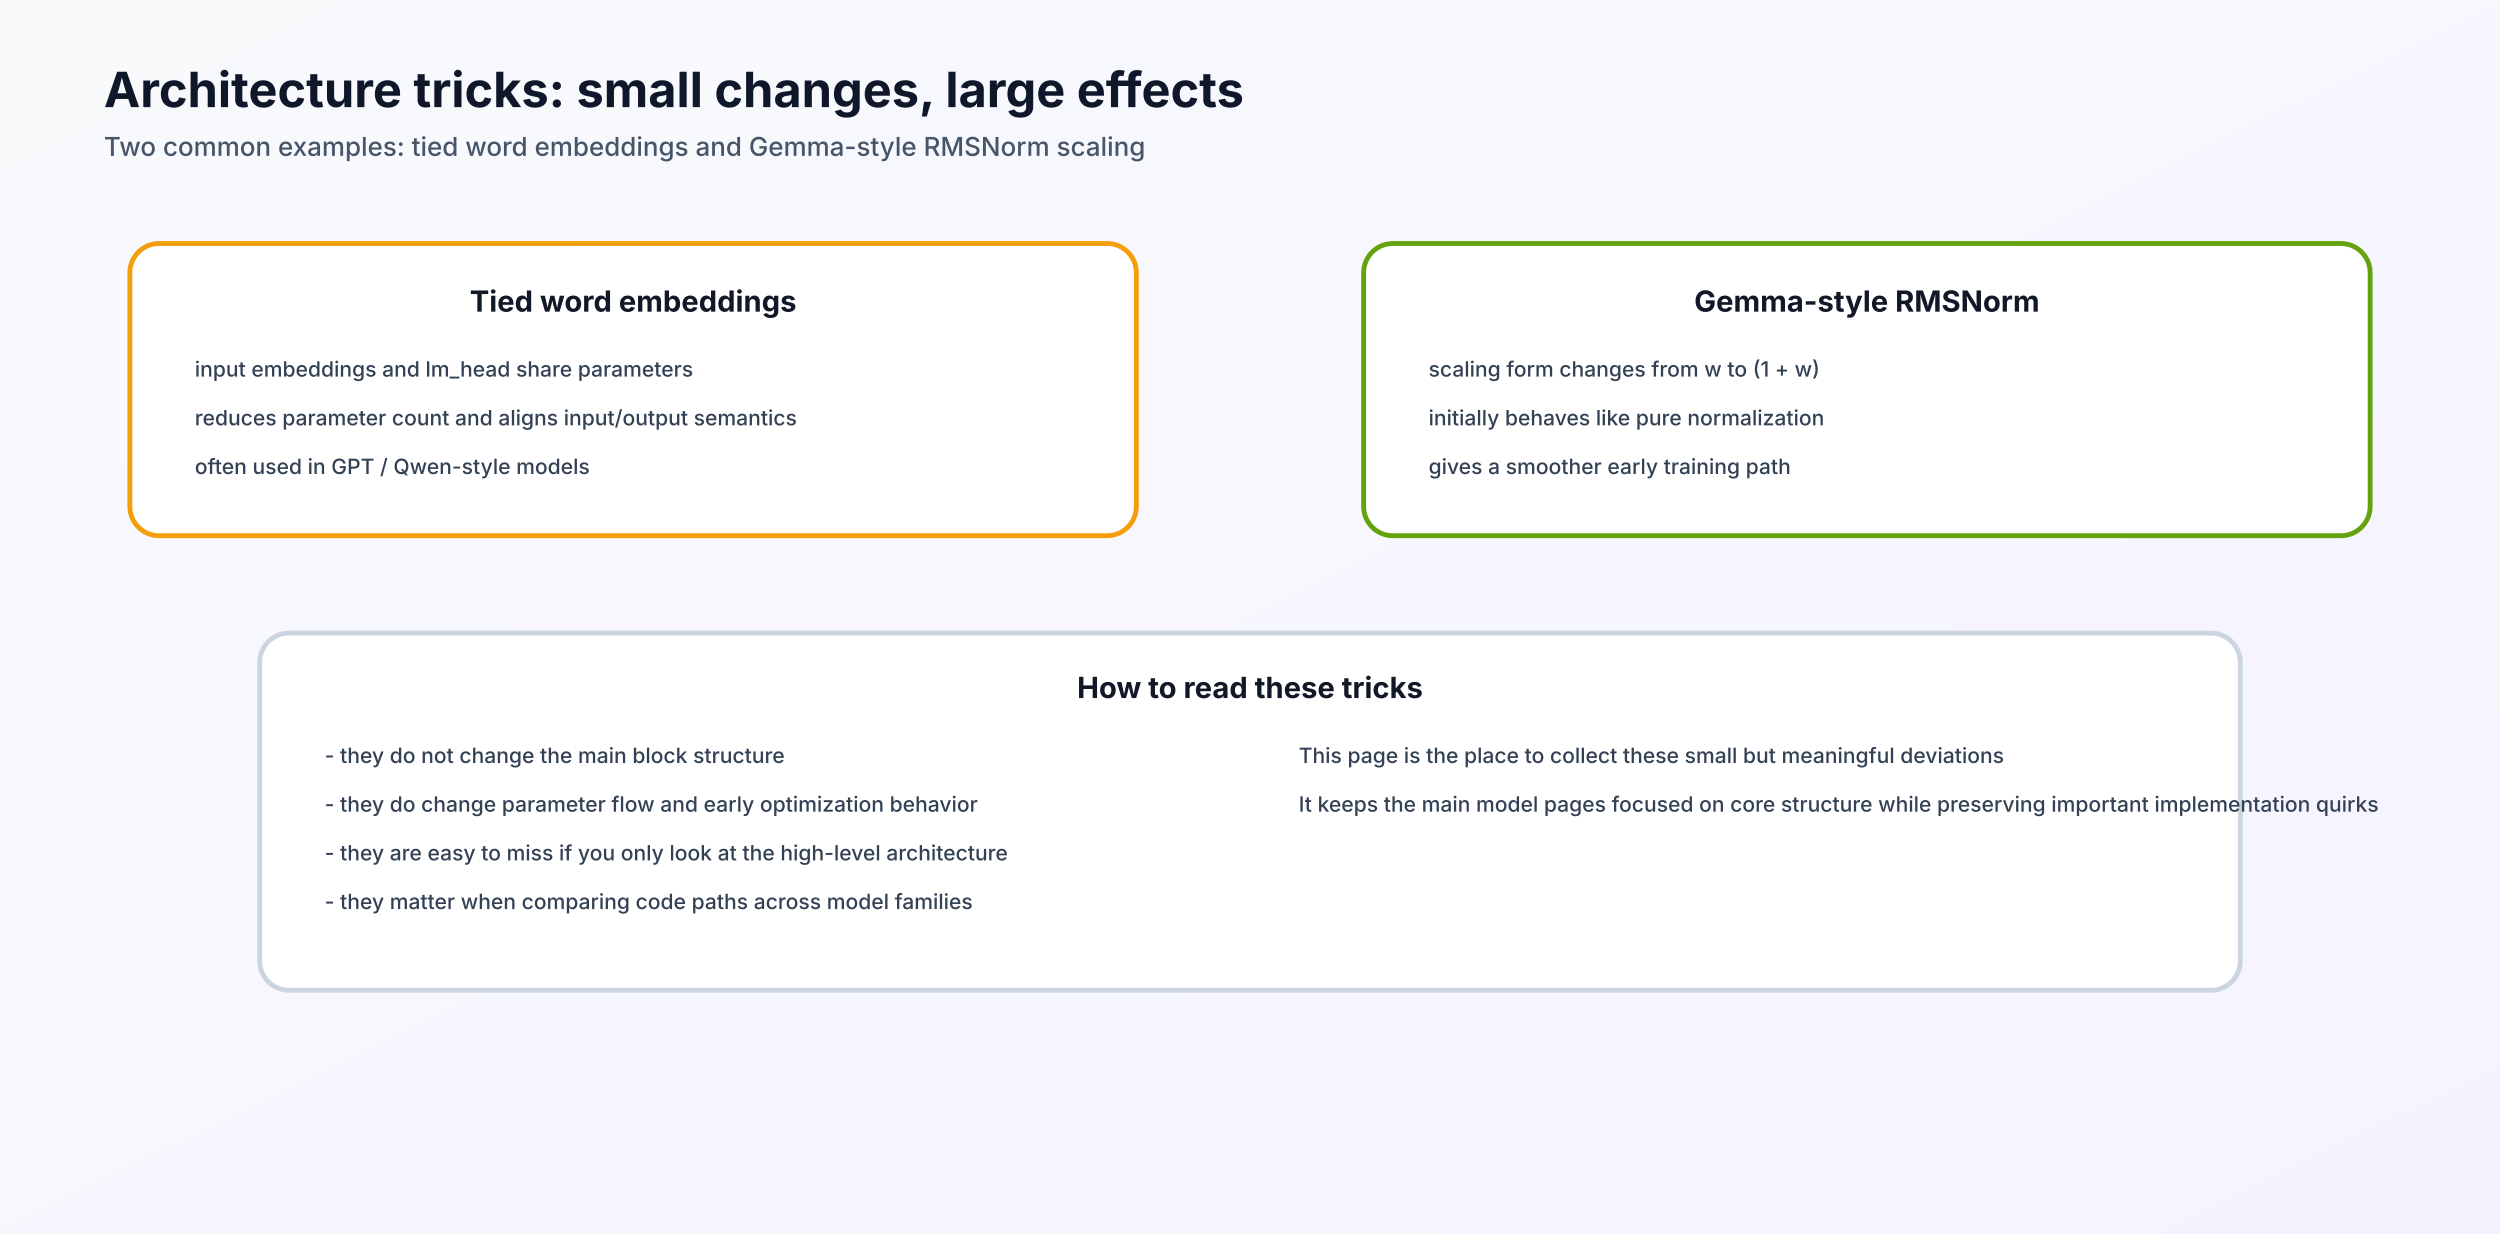
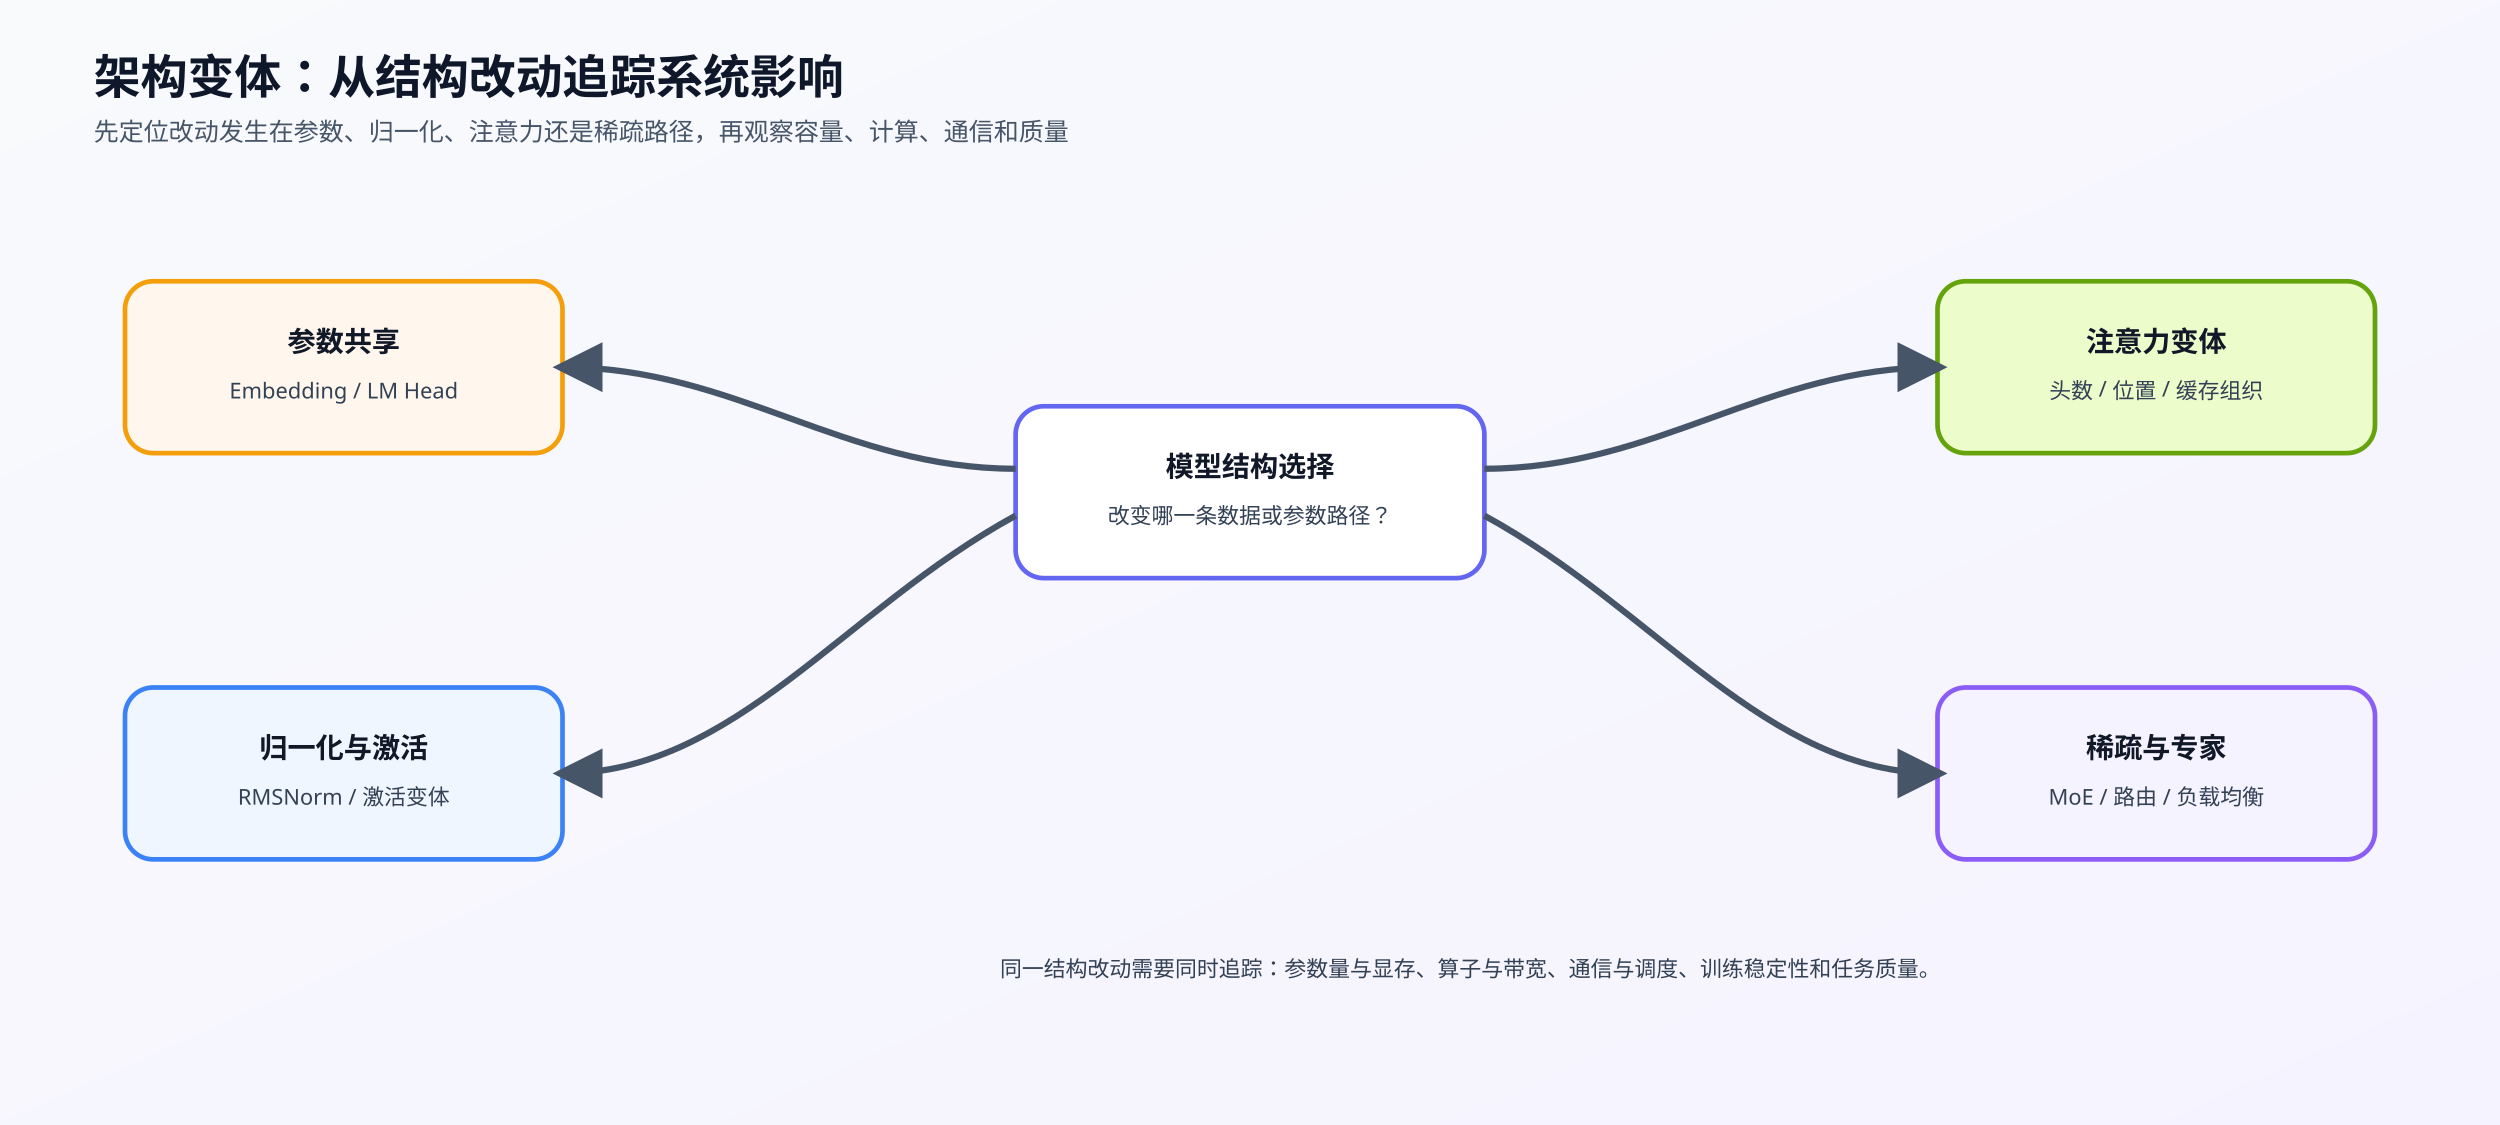
- <svg xmlns="http://www.w3.org/2000/svg" viewBox="0 0 1540 760" role="img" aria-labelledby="title desc">
+ <svg xmlns="http://www.w3.org/2000/svg" viewBox="0 0 1600 720" role="img" aria-labelledby="title desc">
  <defs>
    <linearGradient id="bg" x1="0" x2="1" y1="0" y2="1">
      <stop offset="0%" stop-color="#f8fafc" />
      <stop offset="100%" stop-color="#f5f3ff" />
    </linearGradient>
    <style>
-       .title { font: 700 30px "Inter", "Noto Sans SC", sans-serif; fill: #0f172a; }
-       .sub { font: 500 16px "Inter", "Noto Sans SC", sans-serif; fill: #475569; }
-       .box { fill: #ffffff; stroke-width: 3; rx: 18; ry: 18; }
-       .label { font: 700 18px "Inter", "Noto Sans SC", sans-serif; fill: #111827; }
-       .small { font: 500 13px "Inter", "Noto Sans SC", sans-serif; fill: #334155; }
+       .title { font-family: "Noto Sans SC", "Microsoft YaHei", sans-serif; font-size: 30px; font-weight: 700; fill: #0f172a; }
+       .sub { font-family: "Noto Sans SC", "Microsoft YaHei", sans-serif; font-size: 16px; font-weight: 500; fill: #475569; }
+       .label { font-family: "Noto Sans SC", "Microsoft YaHei", sans-serif; font-size: 18px; font-weight: 700; fill: #111827; }
+       .small { font-family: "Noto Sans SC", "Microsoft YaHei", sans-serif; font-size: 14px; font-weight: 500; fill: #334155; }
+       .box { stroke-width: 3; rx: 18; ry: 18; }
+       .flow { stroke: #475569; stroke-width: 4; fill: none; marker-end: url(#arrow); }
    </style>
+     <marker id="arrow" viewBox="0 0 10 10" refX="8" refY="5" markerWidth="8" markerHeight="8" orient="auto">
+       <path d="M0 0 L10 5 L0 10 Z" fill="#475569" />
+     </marker>
  </defs>
-   <rect width="1540" height="760" fill="url(#bg)" />
-   <text x="64" y="66" class="title">Architecture tricks: small changes, large effects</text>
-   <text x="64" y="96" class="sub">Two common examples: tied word embeddings and Gemma-style RMSNorm scaling</text>
-   <rect x="80" y="150" width="620" height="180" class="box" fill="#fff7ed" stroke="#f59e0b" />
-   <text x="390" y="192" text-anchor="middle" class="label">Tied word embeddings</text>
-   <text x="120" y="232" class="small">input embeddings and lm_head share parameters</text>
-   <text x="120" y="262" class="small">reduces parameter count and aligns input/output semantics</text>
-   <text x="120" y="292" class="small">often used in GPT / Qwen-style models</text>
-   <rect x="840" y="150" width="620" height="180" class="box" fill="#ecfccb" stroke="#65a30d" />
-   <text x="1150" y="192" text-anchor="middle" class="label">Gemma-style RMSNorm</text>
-   <text x="880" y="232" class="small">scaling form changes from w to (1 + w)</text>
-   <text x="880" y="262" class="small">initially behaves like pure normalization</text>
-   <text x="880" y="292" class="small">gives a smoother early training path</text>
-   <rect x="160" y="390" width="1220" height="220" class="box" fill="#ffffff" stroke="#cbd5e1" />
-   <text x="770" y="430" text-anchor="middle" class="label">How to read these tricks</text>
-   <text x="200" y="470" class="small">- they do not change the main block structure</text>
-   <text x="200" y="500" class="small">- they do change parameter flow and early optimization behavior</text>
-   <text x="200" y="530" class="small">- they are easy to miss if you only look at the high-level architecture</text>
-   <text x="200" y="560" class="small">- they matter when comparing code paths across model families</text>
-   <text x="800" y="470" class="small">This page is the place to collect these small but meaningful deviations</text>
-   <text x="800" y="500" class="small">It keeps the main model pages focused on core structure while preserving important implementation quirks</text>
+   <rect width="1600" height="720" fill="url(#bg)" />
+   <text x="60" y="60" class="title">架构变体：从结构改动追踪系统影响</text>
+   <text x="60" y="90" class="sub">先定位改动发生在参数、归一化、注意力还是稀疏路径，再观察容量、计算、通信和质量</text>
+   <rect x="650" y="260" width="300" height="110" class="box" fill="#ffffff" stroke="#6366f1" />
+   <text x="800" y="305" text-anchor="middle" class="label">模型结构选择</text>
+   <text x="800" y="335" text-anchor="middle" class="small">改变哪一条数据或参数路径？</text>
+   <rect x="80" y="180" width="280" height="110" class="box" fill="#fff7ed" stroke="#f59e0b" />
+   <text x="220" y="225" text-anchor="middle" class="label">参数共享</text>
+   <text x="220" y="255" text-anchor="middle" class="small">Embedding / LM Head</text>
+   <rect x="80" y="440" width="280" height="110" class="box" fill="#eff6ff" stroke="#3b82f6" />
+   <text x="220" y="485" text-anchor="middle" class="label">归一化与激活</text>
+   <text x="220" y="515" text-anchor="middle" class="small">RMSNorm / 激活变体</text>
+   <rect x="1240" y="180" width="280" height="110" class="box" fill="#ecfccb" stroke="#65a30d" />
+   <text x="1380" y="225" text-anchor="middle" class="label">注意力变体</text>
+   <text x="1380" y="255" text-anchor="middle" class="small">头数 / 位置 / 缓存组织</text>
+   <rect x="1240" y="440" width="280" height="110" class="box" fill="#f5f3ff" stroke="#8b5cf6" />
+   <text x="1380" y="485" text-anchor="middle" class="label">稀疏与专家</text>
+   <text x="1380" y="515" text-anchor="middle" class="small">MoE / 路由 / 负载均衡</text>
+   <path d="M650 300 C540 300 470 235 360 235" class="flow" />
+   <path d="M650 330 C540 390 470 495 360 495" class="flow" />
+   <path d="M950 300 C1060 300 1130 235 1240 235" class="flow" />
+   <path d="M950 330 C1060 390 1130 495 1240 495" class="flow" />
+   <text x="640" y="625" class="small">同一结构改动需要同时追踪：参数量与显存、算子与带宽、通信与调度、训练稳定性和任务质量。</text>
</svg>
